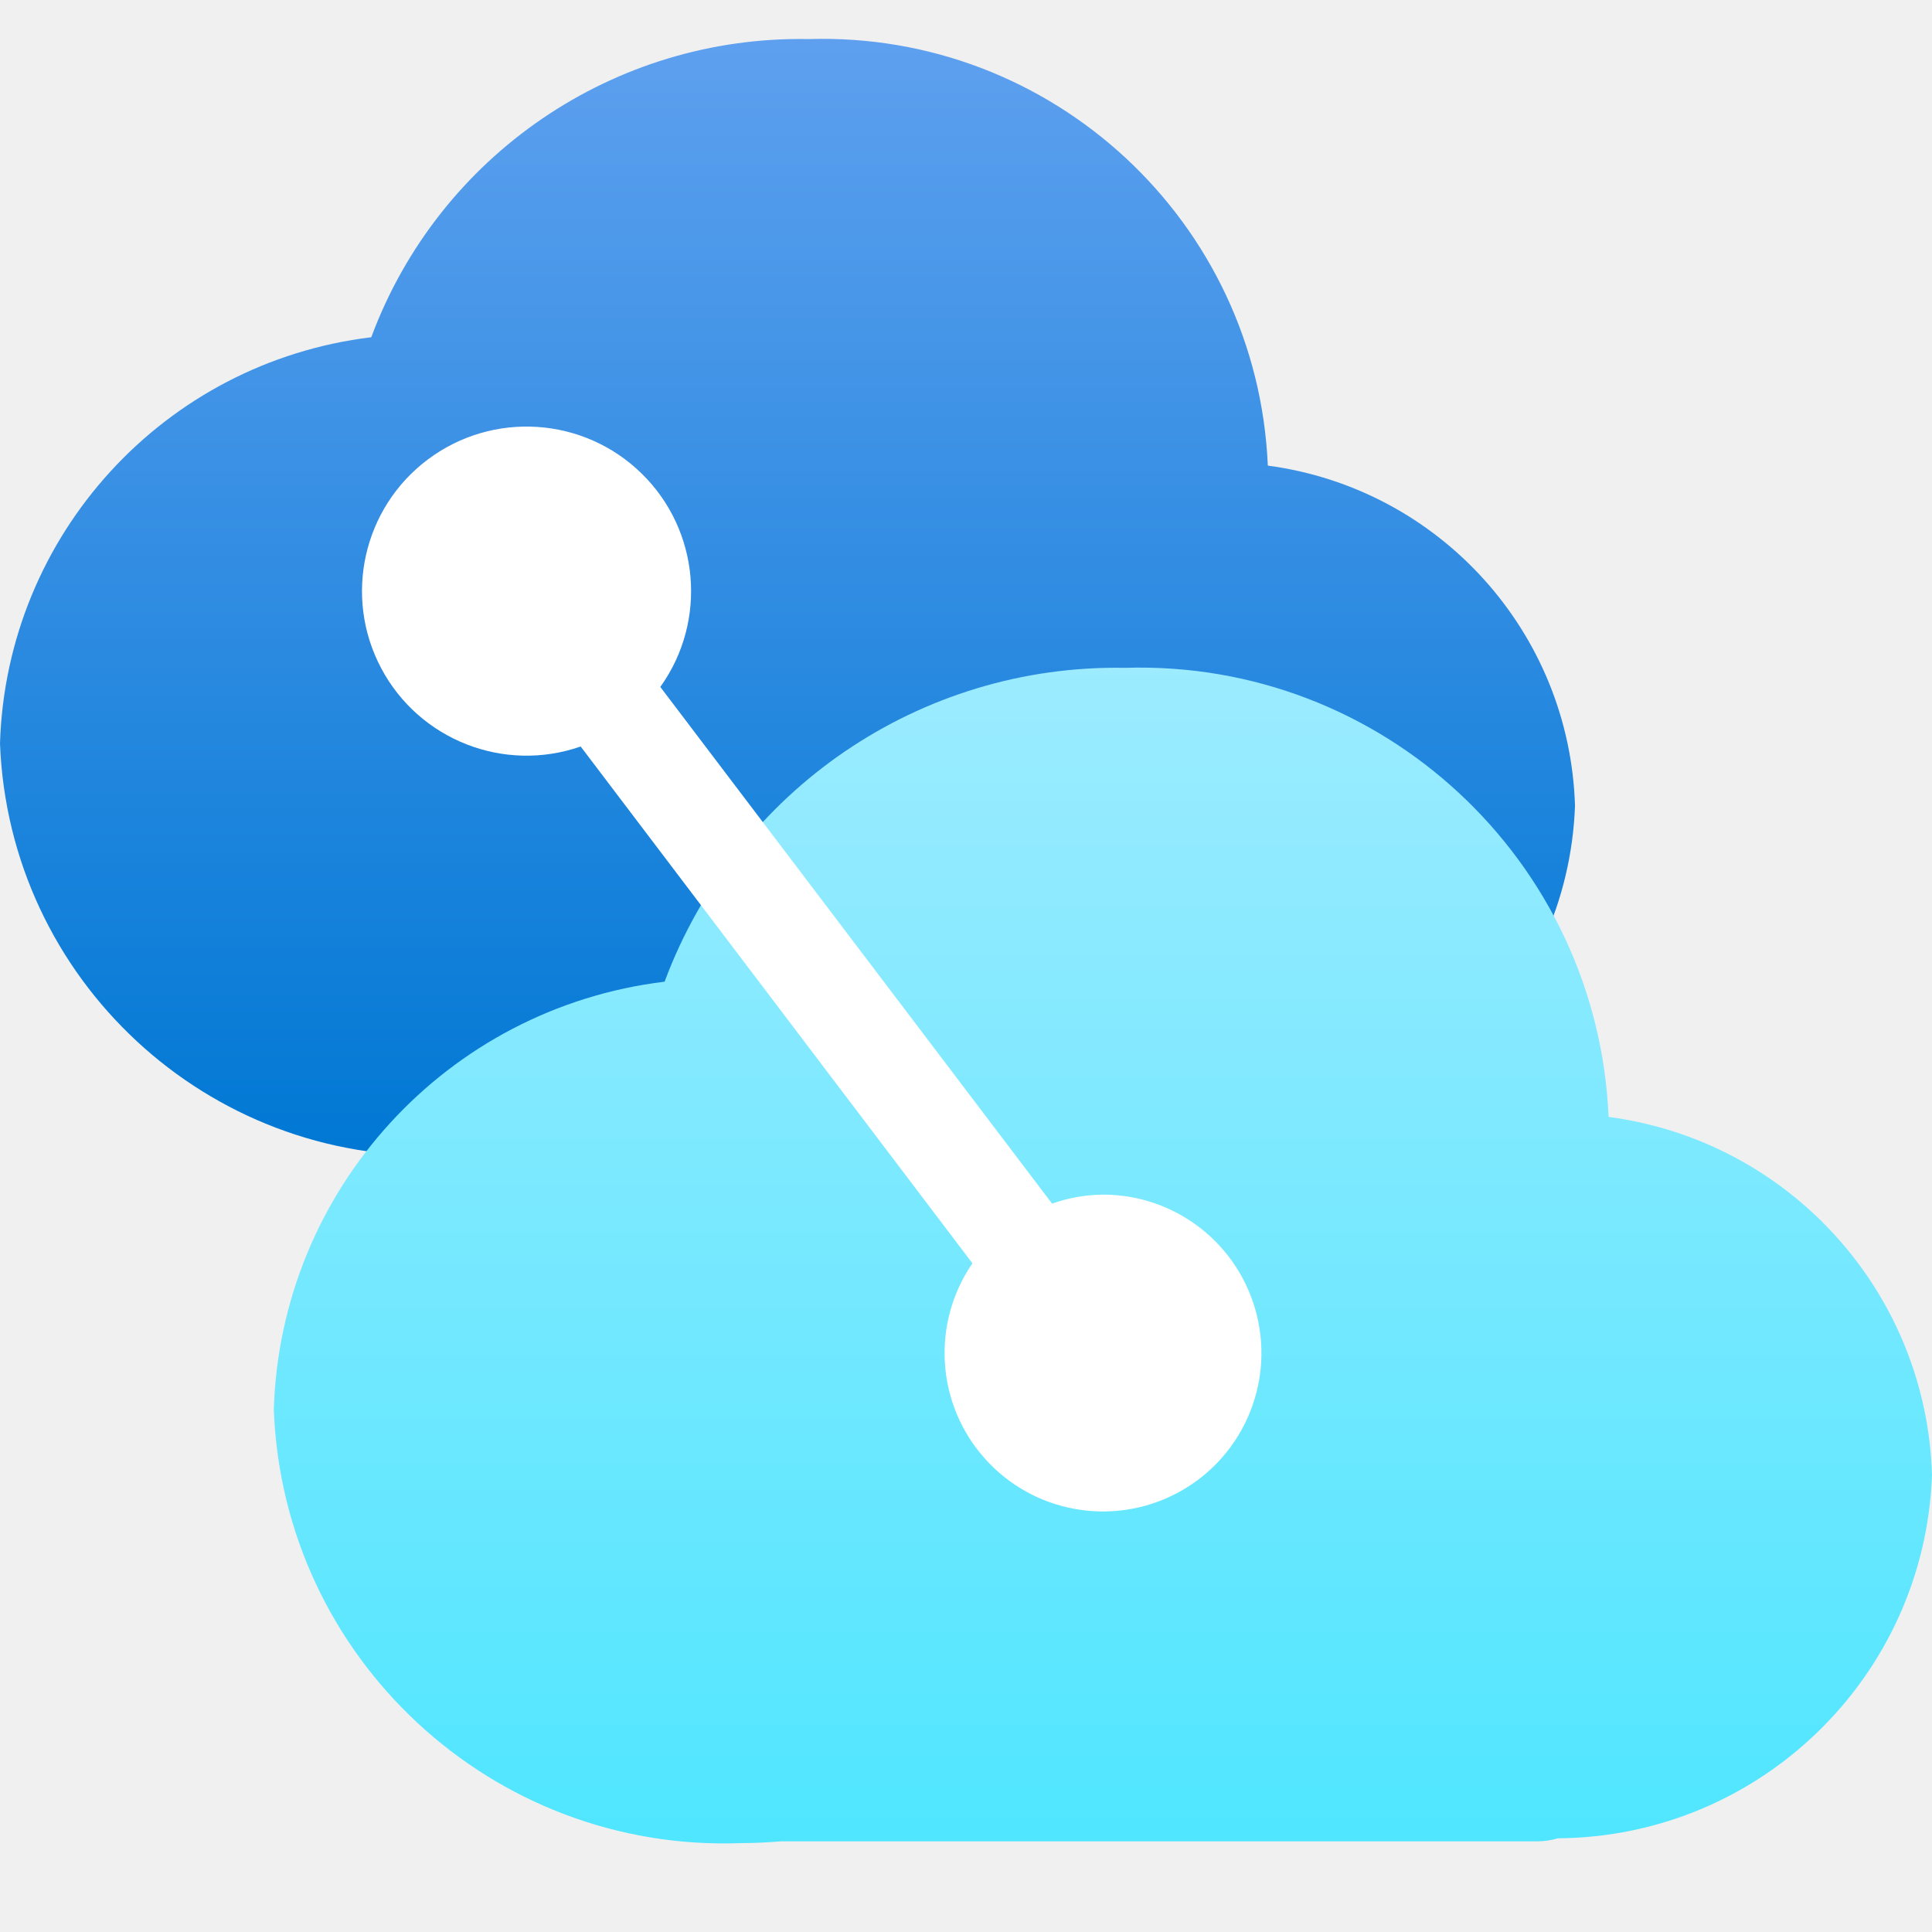
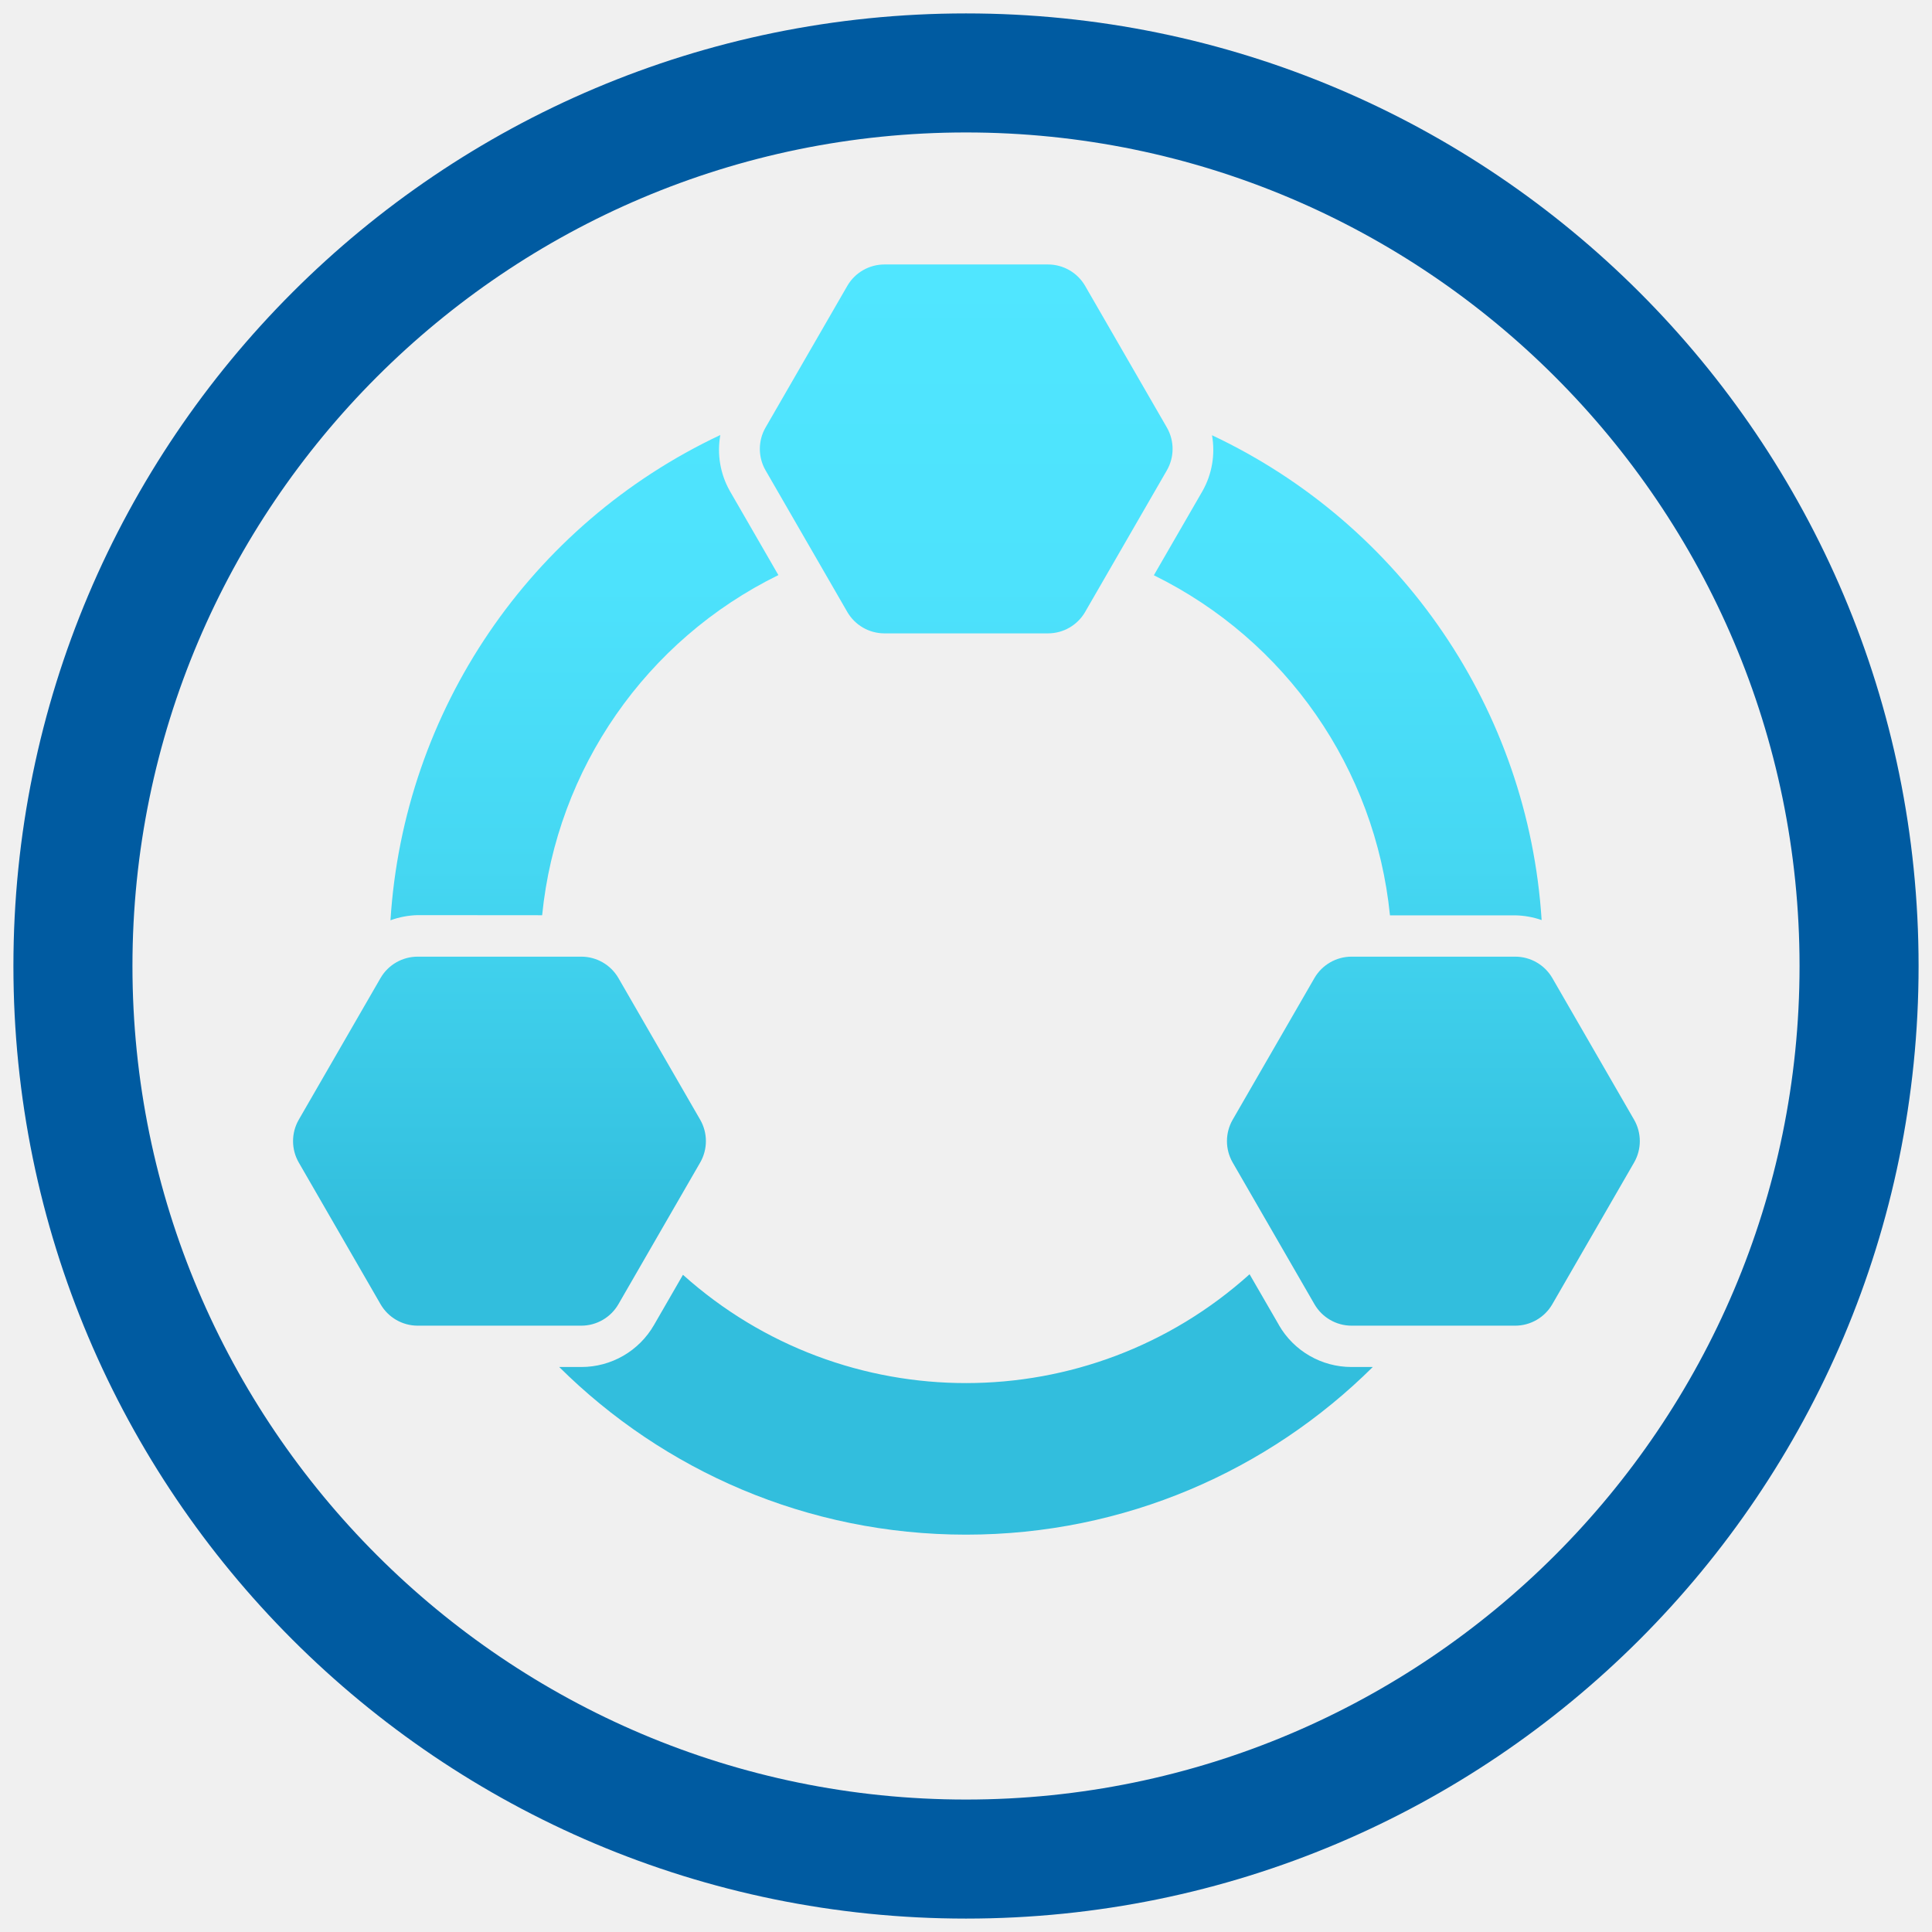
- <svg xmlns="http://www.w3.org/2000/svg" viewBox="0 0 18 18" class="msportalfx-svg-placeholder" role="presentation" focusable="false">
-   <g>
-     <defs>
-       <linearGradient id="4e7d9be1-741d-4c4e-acac-7ccb084f590e" x1="7.337" y1="10.764" x2="7.337" y2=".364" gradientUnits="userSpaceOnUse">
-         <stop offset="0" stop-color="#0078d4" />
-         <stop offset="1" stop-color="#5ea0ef" />
-       </linearGradient>
-       <linearGradient id="2edbe809-6b97-4a25-8354-56ff41f4b337" x1="10.275" y1="17.172" x2="10.275" y2="6.222" gradientUnits="userSpaceOnUse">
-         <stop offset=".001" stop-color="#50e6ff" />
-         <stop offset="1" stop-color="#9cebff" />
-       </linearGradient>
-     </defs>
-     <path d="M14.674 7.507a3.3 3.3 0 0 0-2.862-3.169A4.155 4.155 0 0 0 7.533.364a4.263 4.263 0 0 0-4.074 2.778A3.934 3.934 0 0 0 0 6.927a3.993 3.993 0 0 0 4.132 3.837c.123 0 .244-.006.364-.016h6.691a.64.64 0 0 0 .176-.026 3.337 3.337 0 0 0 3.311-3.215Z" fill="url(#4e7d9be1-741d-4c4e-acac-7ccb084f590e)" />
-     <path d="M18 13.742a3.47 3.47 0 0 0-3.013-3.336 4.374 4.374 0 0 0-4.506-4.184 4.49 4.49 0 0 0-4.289 2.924 4.143 4.143 0 0 0-3.641 3.986 4.2 4.2 0 0 0 4.35 4.04c.129 0 .257-.007.383-.017h7.044a.669.669 0 0 0 .186-.028A3.512 3.512 0 0 0 18 13.742Z" fill="url(#2edbe809-6b97-4a25-8354-56ff41f4b337)" />
-     <path d="M10.275 11.13a1.456 1.456 0 0 0-.473.084L6.152 6.4a1.533 1.533 0 1 0-.742.555l3.65 4.815a1.476 1.476 0 1 0 1.215-.64Z" class="msportalfx-svg-c01" />
-   </g>
+ <svg viewBox="0 0 18 18" class="msportalfx-svg-placeholder">
+   <defs>
+     <linearGradient id="pIJbU9J-u__a" x1="9.004" x2="9.004" y1="14.297" y2="2.464" gradientUnits="userSpaceOnUse">
+       <stop offset=".246" stop-color="#32bedd" />
+       <stop offset=".314" stop-color="#37c5e3" />
+       <stop offset=".526" stop-color="#45d7f2" />
+       <stop offset=".749" stop-color="#4de2fc" />
+       <stop offset="1" stop-color="#50e6ff" />
+     </linearGradient>
+   </defs>
+   <path fill="#005ba1" d="M9 1.234c4.282 0 7.766 3.484 7.766 7.766S13.282 16.766 9 16.766 1.234 13.282 1.234 9 4.718 1.234 9 1.234M9 .125C4.098.125.125 4.098.125 9S4.098 17.875 9 17.875 17.875 13.902 17.875 9 13.902.125 9 .125" />
+   <path fill="url(#pIJbU9J-u__a)" d="m15.225 10.433-.763-1.322a.4.4 0 0 0-.344-.198h-1.527a.4.4 0 0 0-.344.198l-.763 1.322a.4.4 0 0 0 0 .397l.763 1.322a.4.4 0 0 0 .344.199h1.527a.4.4 0 0 0 .344-.199l.763-1.322a.4.4 0 0 0 0-.397m-9.464 1.719.763-1.322a.4.4 0 0 0 0-.397l-.763-1.322a.4.4 0 0 0-.344-.198H3.89a.4.4 0 0 0-.344.198l-.763 1.322a.4.4 0 0 0 0 .397l.763 1.322a.4.4 0 0 0 .344.199h1.527a.4.4 0 0 0 .344-.199m2.134-6.449a.4.4 0 0 0 .344.198h1.526a.4.4 0 0 0 .344-.198l.763-1.322a.4.4 0 0 0 0-.397l-.763-1.322a.4.4 0 0 0-.344-.198H8.239a.4.4 0 0 0-.344.198l-.763 1.322a.4.4 0 0 0 0 .397zm2.856-.343a3.97 3.97 0 0 1 2.199 3.168h1.168a.8.8 0 0 1 .245.044 5.37 5.37 0 0 0-3.071-4.517.78.78 0 0 1-.088.519l-.454.786Zm-5.7 3.167a3.97 3.97 0 0 1 2.201-3.169l-.453-.785a.78.78 0 0 1-.088-.52 5.37 5.37 0 0 0-3.073 4.521.8.8 0 0 1 .253-.048zm6.864 3.817-.273-.472a3.95 3.95 0 0 1-5.279.005l-.27.468a.78.78 0 0 1-.677.391H5.21c.972.965 2.311 1.562 3.79 1.562s2.817-.597 3.79-1.562h-.198a.78.78 0 0 1-.677-.391Z" />
  <style>.msportalfx-svg-c01{fill:#fff}.msportalfx-svg-c02{fill:#e5e5e5}.msportalfx-svg-c03{fill:#a0a1a2}.msportalfx-svg-c04{fill:#7a7a7a}.msportalfx-svg-c05{fill:#3e3e3e}.msportalfx-svg-c06{fill:#1e1e1e}.msportalfx-svg-c07{fill:#0f0f0f}.msportalfx-svg-c08{fill:#ba141a}.msportalfx-svg-c09{fill:#dd5900}.msportalfx-svg-c10{fill:#ff8c00}.msportalfx-svg-c11{fill:#fcd116}.msportalfx-svg-c12{fill:#fee087}.msportalfx-svg-c13{fill:#b8d432}.msportalfx-svg-c14,.msportalfx-svg-c32{fill:#57a300}.msportalfx-svg-c15{fill:#59b4d9}.msportalfx-svg-c16{fill:#3999c6}.msportalfx-svg-c17{fill:#804998}.msportalfx-svg-c18{fill:#ec008c}.msportalfx-svg-c19{fill:#0072c6}.msportalfx-svg-c20{fill:#68217a}.msportalfx-svg-c21{fill:#00188f}.msportalfx-svg-c22{fill:#e81123}.fxs-mode-light .msportalfx-svg-c22{fill:#a4262c}.msportalfx-svg-c23{fill:#cae3f3}.msportalfx-svg-c24{fill:#59aed3}.msportalfx-svg-c25{fill:#4c3b12}.msportalfx-svg-c26{fill:#be9555}.msportalfx-svg-c27{fill:#4f4d52}.msportalfx-svg-c28{fill:#ef6f59}.msportalfx-svg-c29{fill:#f7cb64}.msportalfx-svg-c30{fill:#fdd8db}.msportalfx-svg-c31{fill:#f6ffec}.msportalfx-svg-c33{fill:#8a2da5}.msportalfx-svg-c34{fill:#e00b1c}.msportalfx-svg-c35{fill:#015cda}.msportalfx-svg-c36{fill:#5db300}.msportalfx-svg-c97{fill:#ffb900}.msportalfx-svg-c98{fill:#00a4ef}.msportalfx-svg-c99{fill:#f25022}.msportalfx-inverted-theme .msportalfx-svg-c05,.fxs-theme-dark .msportalfx-svg-c05{fill:#777}.msportalfx-inverted-theme .msportalfx-svg-c07,.fxs-theme-dark .msportalfx-svg-c07{fill:#f2f2f2}.msportalfx-svg-palette-white{fill:#fff}.msportalfx-svg-palette-blue{fill:#015cda}.msportalfx-svg-palette-black{fill:#1e1e1e}.msportalfx-svg-palette-green{fill:#57a300}.msportalfx-svg-palette-gray{fill:#a0a1a2}.msportalfx-svg-palette-inherit{fill:inherit}.msportalfx-svg-badge{position:absolute;left:0;bottom:0;min-height:10px;min-width:10px}.fxc-menu-icon&gt;.msportalfx-svg-badge{left:-2px;bottom:-2px;min-height:8px;min-width:8px}.msportalfx-svg-disabled{filter:grayscale(100%)}.msportalfx-svg-loading-square{animation:ProgressFlagAnimation 1.45s infinite ease-in-out;transform-origin:50%}.msportalfx-svg-loading-square:nth-child(1){animation-delay:0s}.msportalfx-svg-loading-square:nth-child(2){animation-delay:.2s}.msportalfx-svg-loading-square:nth-child(3){animation-delay:.4s}@keyframes ProgressFlagAnimation{0%{transform:scale(1);opacity:.3}36.1%{transform:scale(1.06);opacity:1}50%{transform:scale(1.06);opacity:1}86.1%{transform:scale(1);opacity:.3}}.msportalfx-svg-flip-horizontal&gt;svg,svg.msportalfx-svg-flip-horizontal{transform:scaleX(-1)}.msportalfx-svg-fabric-rotate360{animation:ImageRotation 1.3s cubic-bezier(.53,.21,.29,.67) infinite}@keyframes ImageRotation{0%{transform:rotate(-45deg)}100%{transform:rotate(315deg)}}.fxs-svg-number .msportalfx-font-bold{font-size:10px;fill:#0065ad}.fxs-svg-number .fxs-svg-circle{stroke-width:0%;fill:#0078d4}.fxs-svg-number .fxs-svg-text{fill:#fff;font-size:10px}.fxs-svg-number.msportalfx-svg-disabled{filter:grayscale(0%)}.fxs-svg-number.msportalfx-svg-disabled .fxs-svg-circle{fill:#fff;stroke-width:1px;stroke:#949494}.fxs-svg-number.msportalfx-svg-disabled .fxs-svg-text{fill:#949494}.fxs-theme-dark .fxs-svg-number .fxs-svg-text{fill:#0f0f0f}.fxs-theme-dark .fxs-svg-number .fxs-svg-circle{stroke-width:0%;fill:#0078d4}.fxs-theme-dark .fxs-svg-number.msportalfx-svg-disabled .fxs-svg-circle{fill:#0f0f0f;stroke-width:1px;stroke:#949494}.fxs-theme-dark .fxs-svg-number.msportalfx-svg-disabled .fxs-svg-text{fill:#949494}</style>
</svg>
